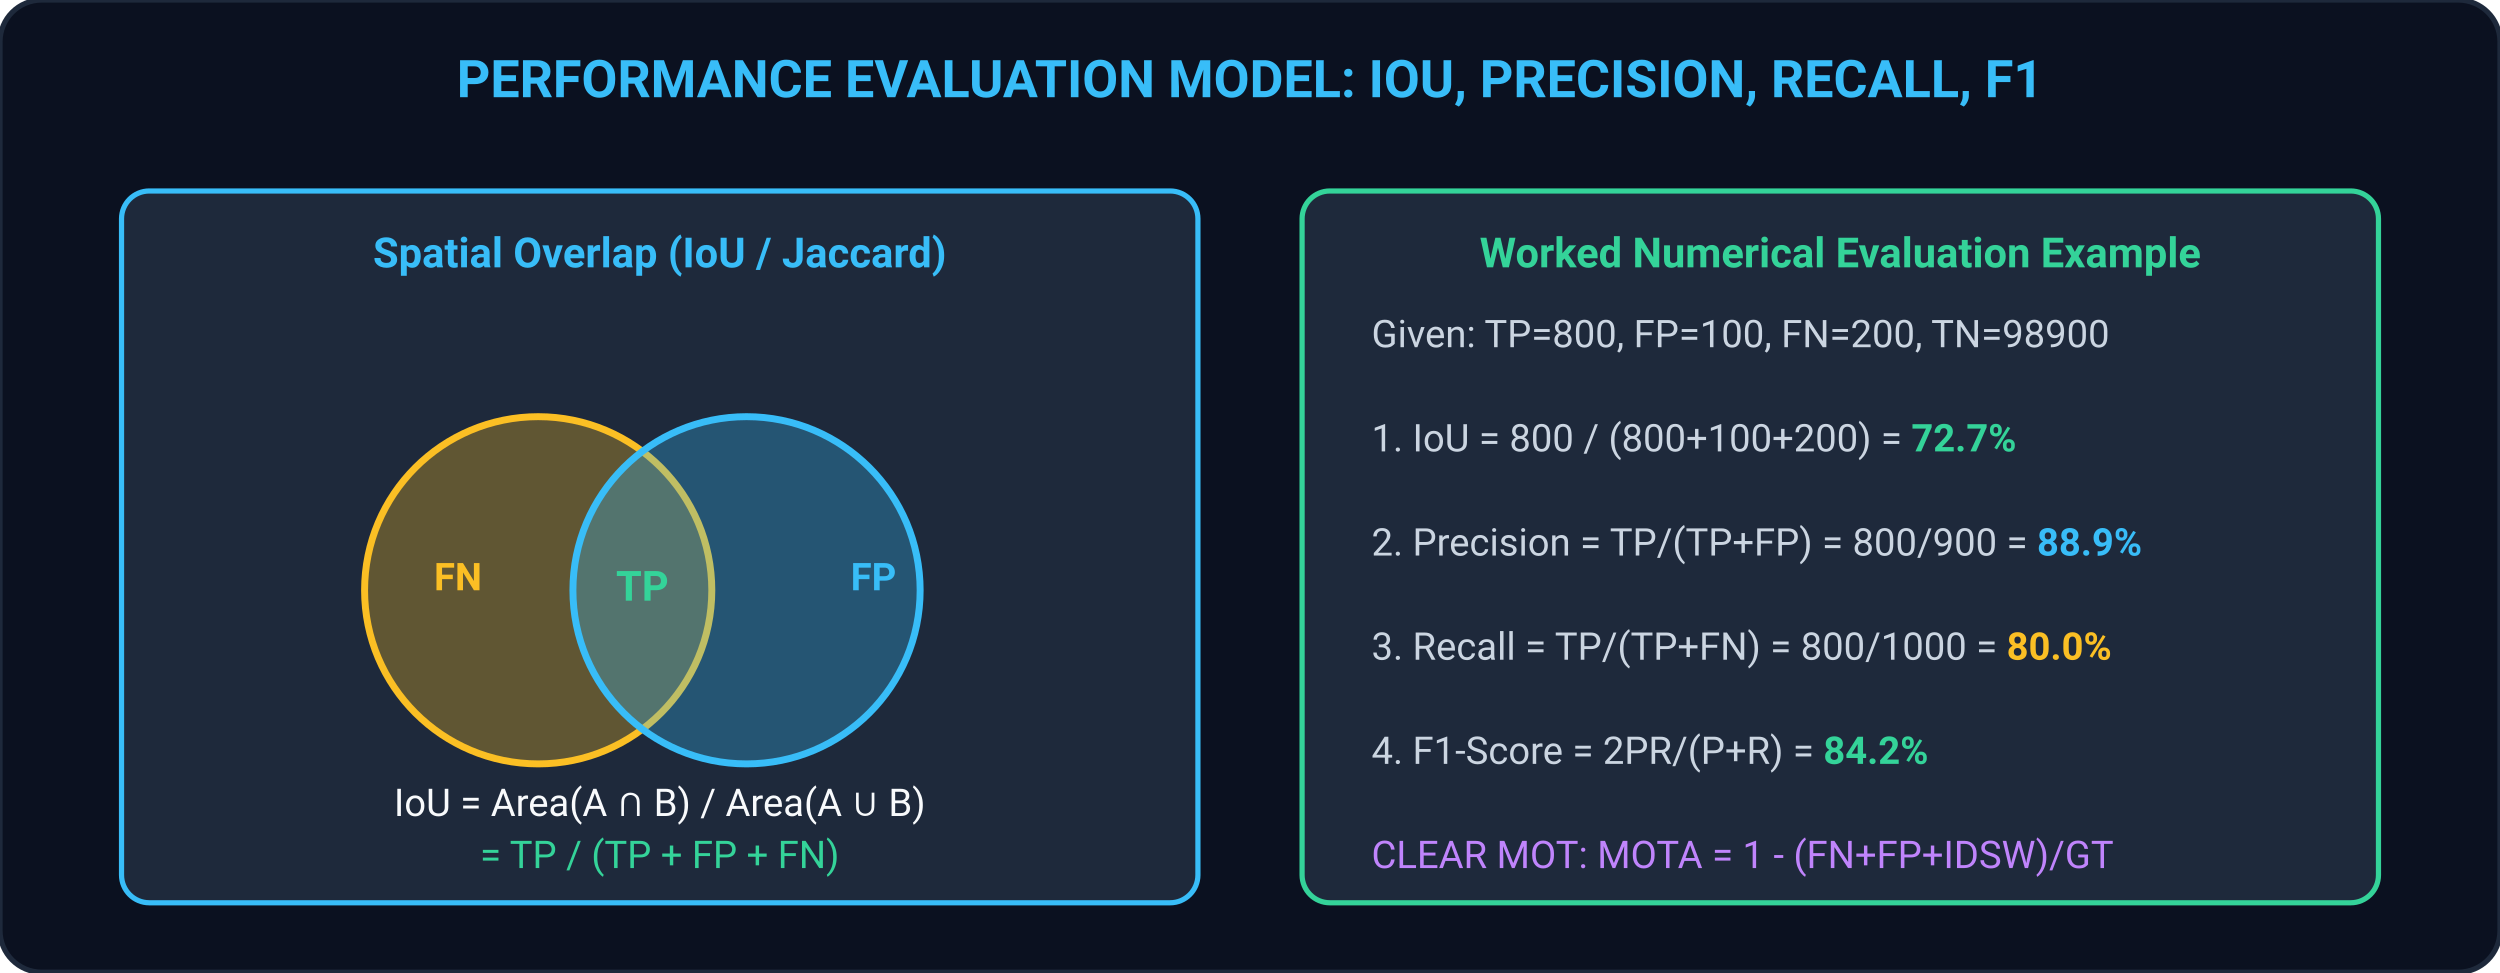
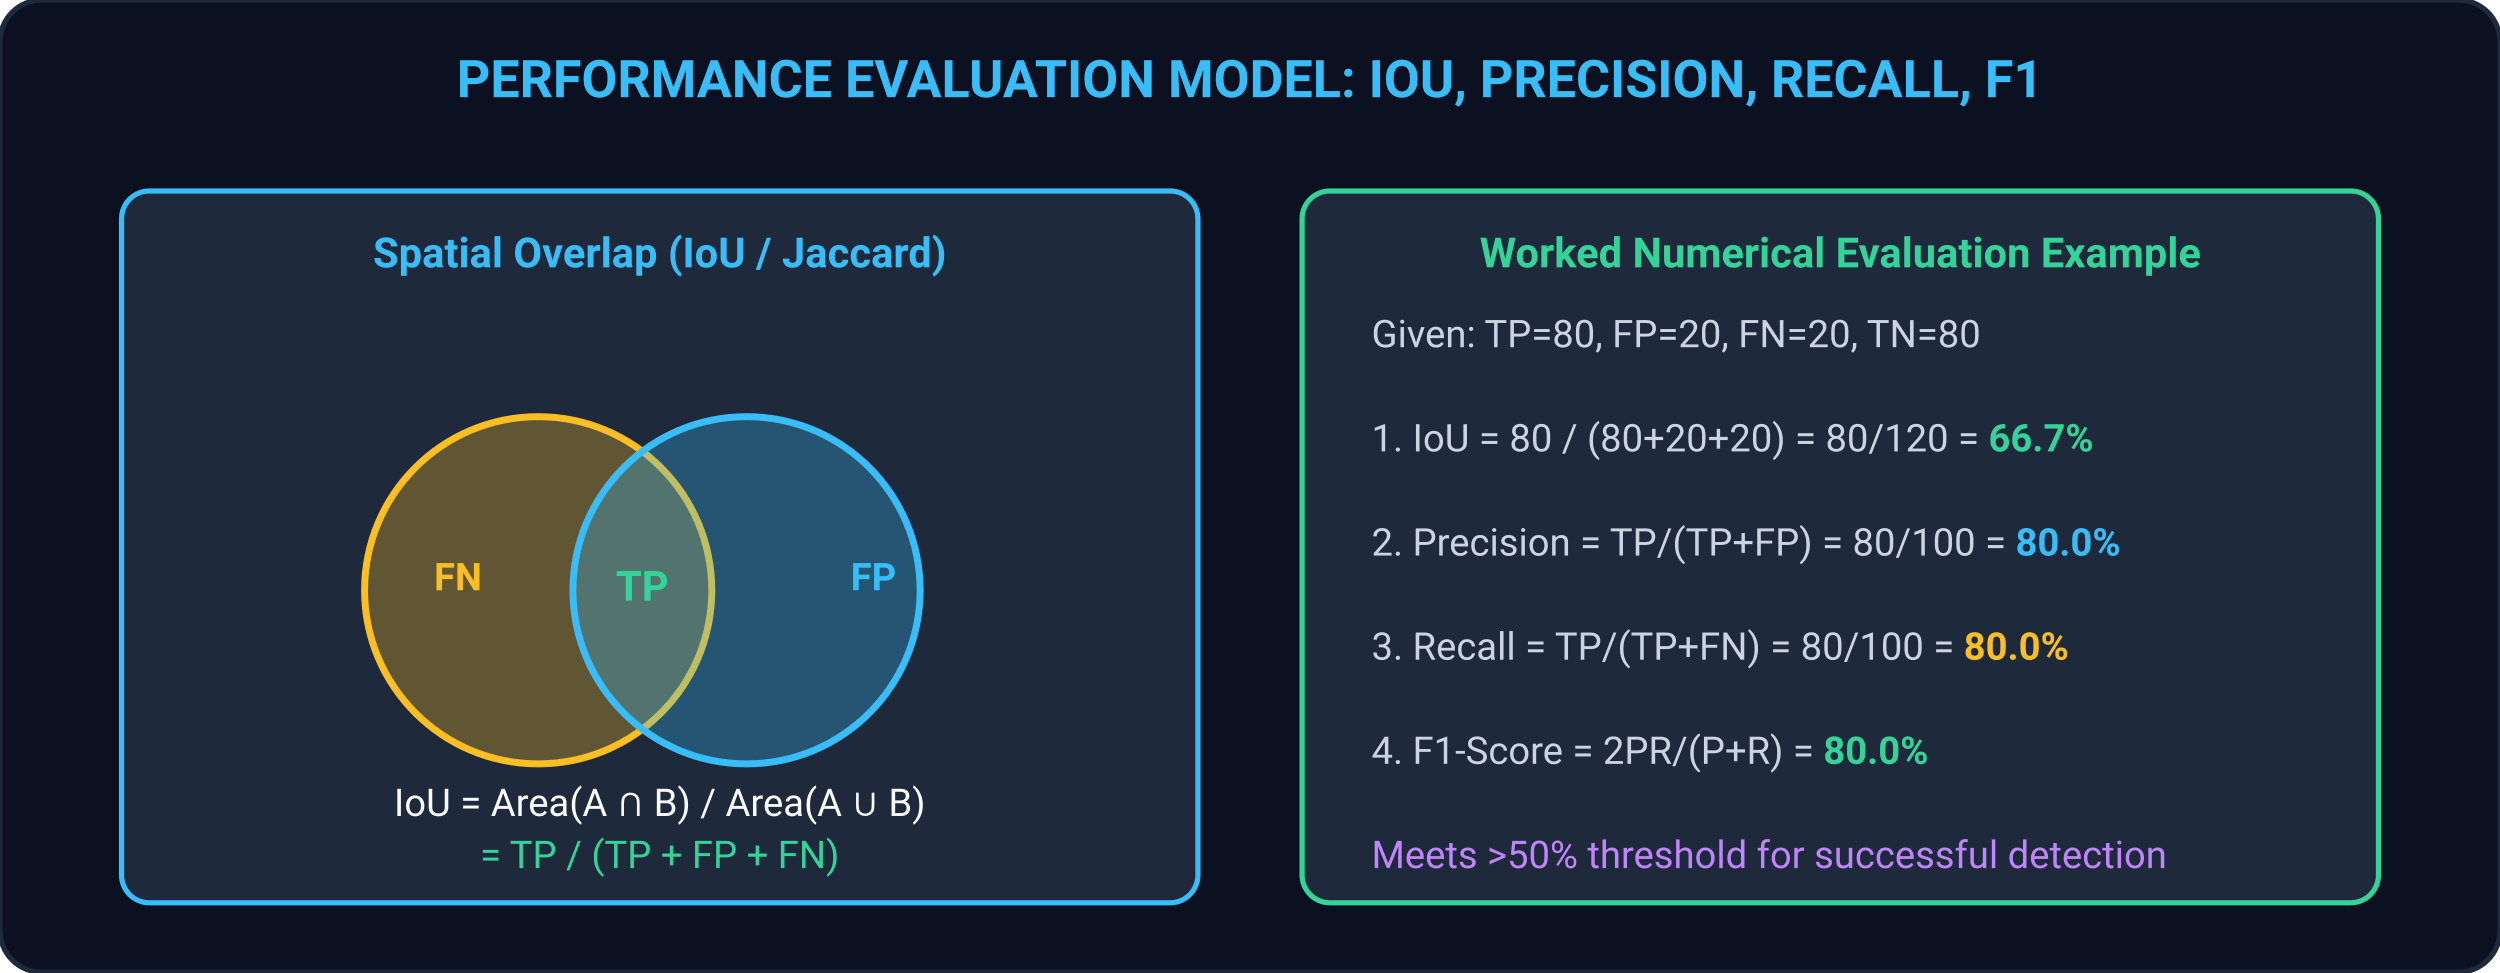
<svg xmlns="http://www.w3.org/2000/svg" viewBox="0 0 720 280" width="100%" height="280" class="flowchart-svg" style="max-width: 720px; min-width: 580px; height: auto; display: block; margin: 0 auto; font-family: -apple-system, BlinkMacSystemFont, 'Segoe UI', Roboto, Helvetica, Arial, sans-serif;">
  <defs>
    <linearGradient id="gradCard" x1="0%" y1="0%" x2="100%" y2="100%">
      <stop offset="0%" stop-color="#1e293b" />
      <stop offset="100%" stop-color="#0f172a" />
    </linearGradient>
    <linearGradient id="gradCyan" x1="0%" y1="0%" x2="100%" y2="100%">
      <stop offset="0%" stop-color="#38bdf8" />
      <stop offset="100%" stop-color="#0284c7" />
    </linearGradient>
    <linearGradient id="gradEmerald" x1="0%" y1="0%" x2="100%" y2="100%">
      <stop offset="0%" stop-color="#34d399" />
      <stop offset="100%" stop-color="#059669" />
    </linearGradient>
    <linearGradient id="gradAmber" x1="0%" y1="0%" x2="100%" y2="100%">
      <stop offset="0%" stop-color="#fbbf24" />
      <stop offset="100%" stop-color="#d97706" />
    </linearGradient>
    <linearGradient id="gradPurple" x1="0%" y1="0%" x2="100%" y2="100%">
      <stop offset="0%" stop-color="#c084fc" />
      <stop offset="100%" stop-color="#9333ea" />
    </linearGradient>
    <linearGradient id="gradRose" x1="0%" y1="0%" x2="100%" y2="100%">
      <stop offset="0%" stop-color="#fb7185" />
      <stop offset="100%" stop-color="#e11d48" />
    </linearGradient>
    <filter id="shadow" x="-5%" y="-5%" width="110%" height="115%">
      <feDropShadow dx="0" dy="4" stdDeviation="6" flood-color="#000000" flood-opacity="0.4" />
    </filter>
    <marker id="arrCyan" viewBox="0 0 10 10" refX="6" refY="5" markerWidth="6" markerHeight="6" orient="auto-start-reverse">
      <path d="M 0 1 L 10 5 L 0 9 z" fill="#38bdf8" />
    </marker>
    <marker id="arrEmerald" viewBox="0 0 10 10" refX="6" refY="5" markerWidth="6" markerHeight="6" orient="auto-start-reverse">
      <path d="M 0 1 L 10 5 L 0 9 z" fill="#34d399" />
    </marker>
    <marker id="arrAmber" viewBox="0 0 10 10" refX="6" refY="5" markerWidth="6" markerHeight="6" orient="auto-start-reverse">
      <path d="M 0 1 L 10 5 L 0 9 z" fill="#fbbf24" />
    </marker>
  </defs>
  <rect width="720" height="280" rx="12" fill="#0b1120" stroke="#1e293b" stroke-width="1.5" />
  <text x="360" y="28" font-size="15" font-weight="bold" fill="#38bdf8" text-anchor="middle">PERFORMANCE EVALUATION MODEL: IOU, PRECISION, RECALL, F1</text>
  <g transform="translate(35, 55)">
    <rect width="310" height="205" rx="8" fill="#1e293b" stroke="#38bdf8" stroke-width="1.5" />
    <text x="155" y="22" font-size="12" font-weight="bold" fill="#38bdf8" text-anchor="middle">Spatial Overlap (IoU / Jaccard)</text>
    <circle cx="120" cy="115" r="50" fill="#fbbf24" fill-opacity="0.3" stroke="#fbbf24" stroke-width="2" />
    <text x="90" y="115" font-size="11" fill="#fbbf24" font-weight="bold">FN</text>
    <circle cx="180" cy="115" r="50" fill="#38bdf8" fill-opacity="0.3" stroke="#38bdf8" stroke-width="2" />
    <text x="210" y="115" font-size="11" fill="#38bdf8" font-weight="bold">FP</text>
    <text x="150" y="118" font-size="12" fill="#34d399" font-weight="bold" text-anchor="middle">TP</text>
    <text x="155" y="180" font-size="11" fill="#f8fafc" text-anchor="middle">IoU = Area(A ∩ B) / Area(A ∪ B)</text>
    <text x="155" y="195" font-size="11" fill="#34d399" text-anchor="middle">= TP / (TP + FP + FN)</text>
  </g>
  <g transform="translate(375, 55)">
    <rect width="310" height="205" rx="8" fill="#1e293b" stroke="#34d399" stroke-width="1.5" />
    <text x="155" y="22" font-size="12" font-weight="bold" fill="#34d399" text-anchor="middle">Worked Numerical Evaluation Example</text>
-     <text x="20" y="45" font-size="11" fill="#cbd5e1">Given: TP=800, FP=100, FN=200, TN=98900</text>
-     <text x="20" y="75" font-size="11" fill="#cbd5e1">1. IoU = 800 / (800+100+200) = <tspan fill="#34d399" font-weight="bold">72.7%</tspan>
+     <text x="20" y="45" font-size="11" fill="#cbd5e1">Given: TP=80, FP=20, FN=20, TN=80</text>
+     <text x="20" y="75" font-size="11" fill="#cbd5e1">1. IoU = 80 / (80+20+20) = 80/120 = <tspan fill="#34d399" font-weight="bold">66.7%</tspan>
    </text>
-     <text x="20" y="105" font-size="11" fill="#cbd5e1">2. Precision = TP/(TP+FP) = 800/900 = <tspan fill="#38bdf8" font-weight="bold">88.9%</tspan>
+     <text x="20" y="105" font-size="11" fill="#cbd5e1">2. Precision = TP/(TP+FP) = 80/100 = <tspan fill="#38bdf8" font-weight="bold">80.0%</tspan>
    </text>
-     <text x="20" y="135" font-size="11" fill="#cbd5e1">3. Recall = TP/(TP+FN) = 800/1000 = <tspan fill="#fbbf24" font-weight="bold">80.0%</tspan>
+     <text x="20" y="135" font-size="11" fill="#cbd5e1">3. Recall = TP/(TP+FN) = 80/100 = <tspan fill="#fbbf24" font-weight="bold">80.0%</tspan>
    </text>
-     <text x="20" y="165" font-size="11" fill="#cbd5e1">4. F1-Score = 2PR/(P+R) = <tspan fill="#34d399" font-weight="bold">84.2%</tspan>
+     <text x="20" y="165" font-size="11" fill="#cbd5e1">4. F1-Score = 2PR/(P+R) = <tspan fill="#34d399" font-weight="bold">80.0%</tspan>
    </text>
-     <text x="20" y="195" font-size="11" fill="#c084fc">CLEAR MOT: MOTA = 1 - (FN+FP+IDSW)/GT</text>
+     <text x="20" y="195" font-size="11" fill="#c084fc">Meets &gt;50% threshold for successful detection</text>
  </g>
</svg>
